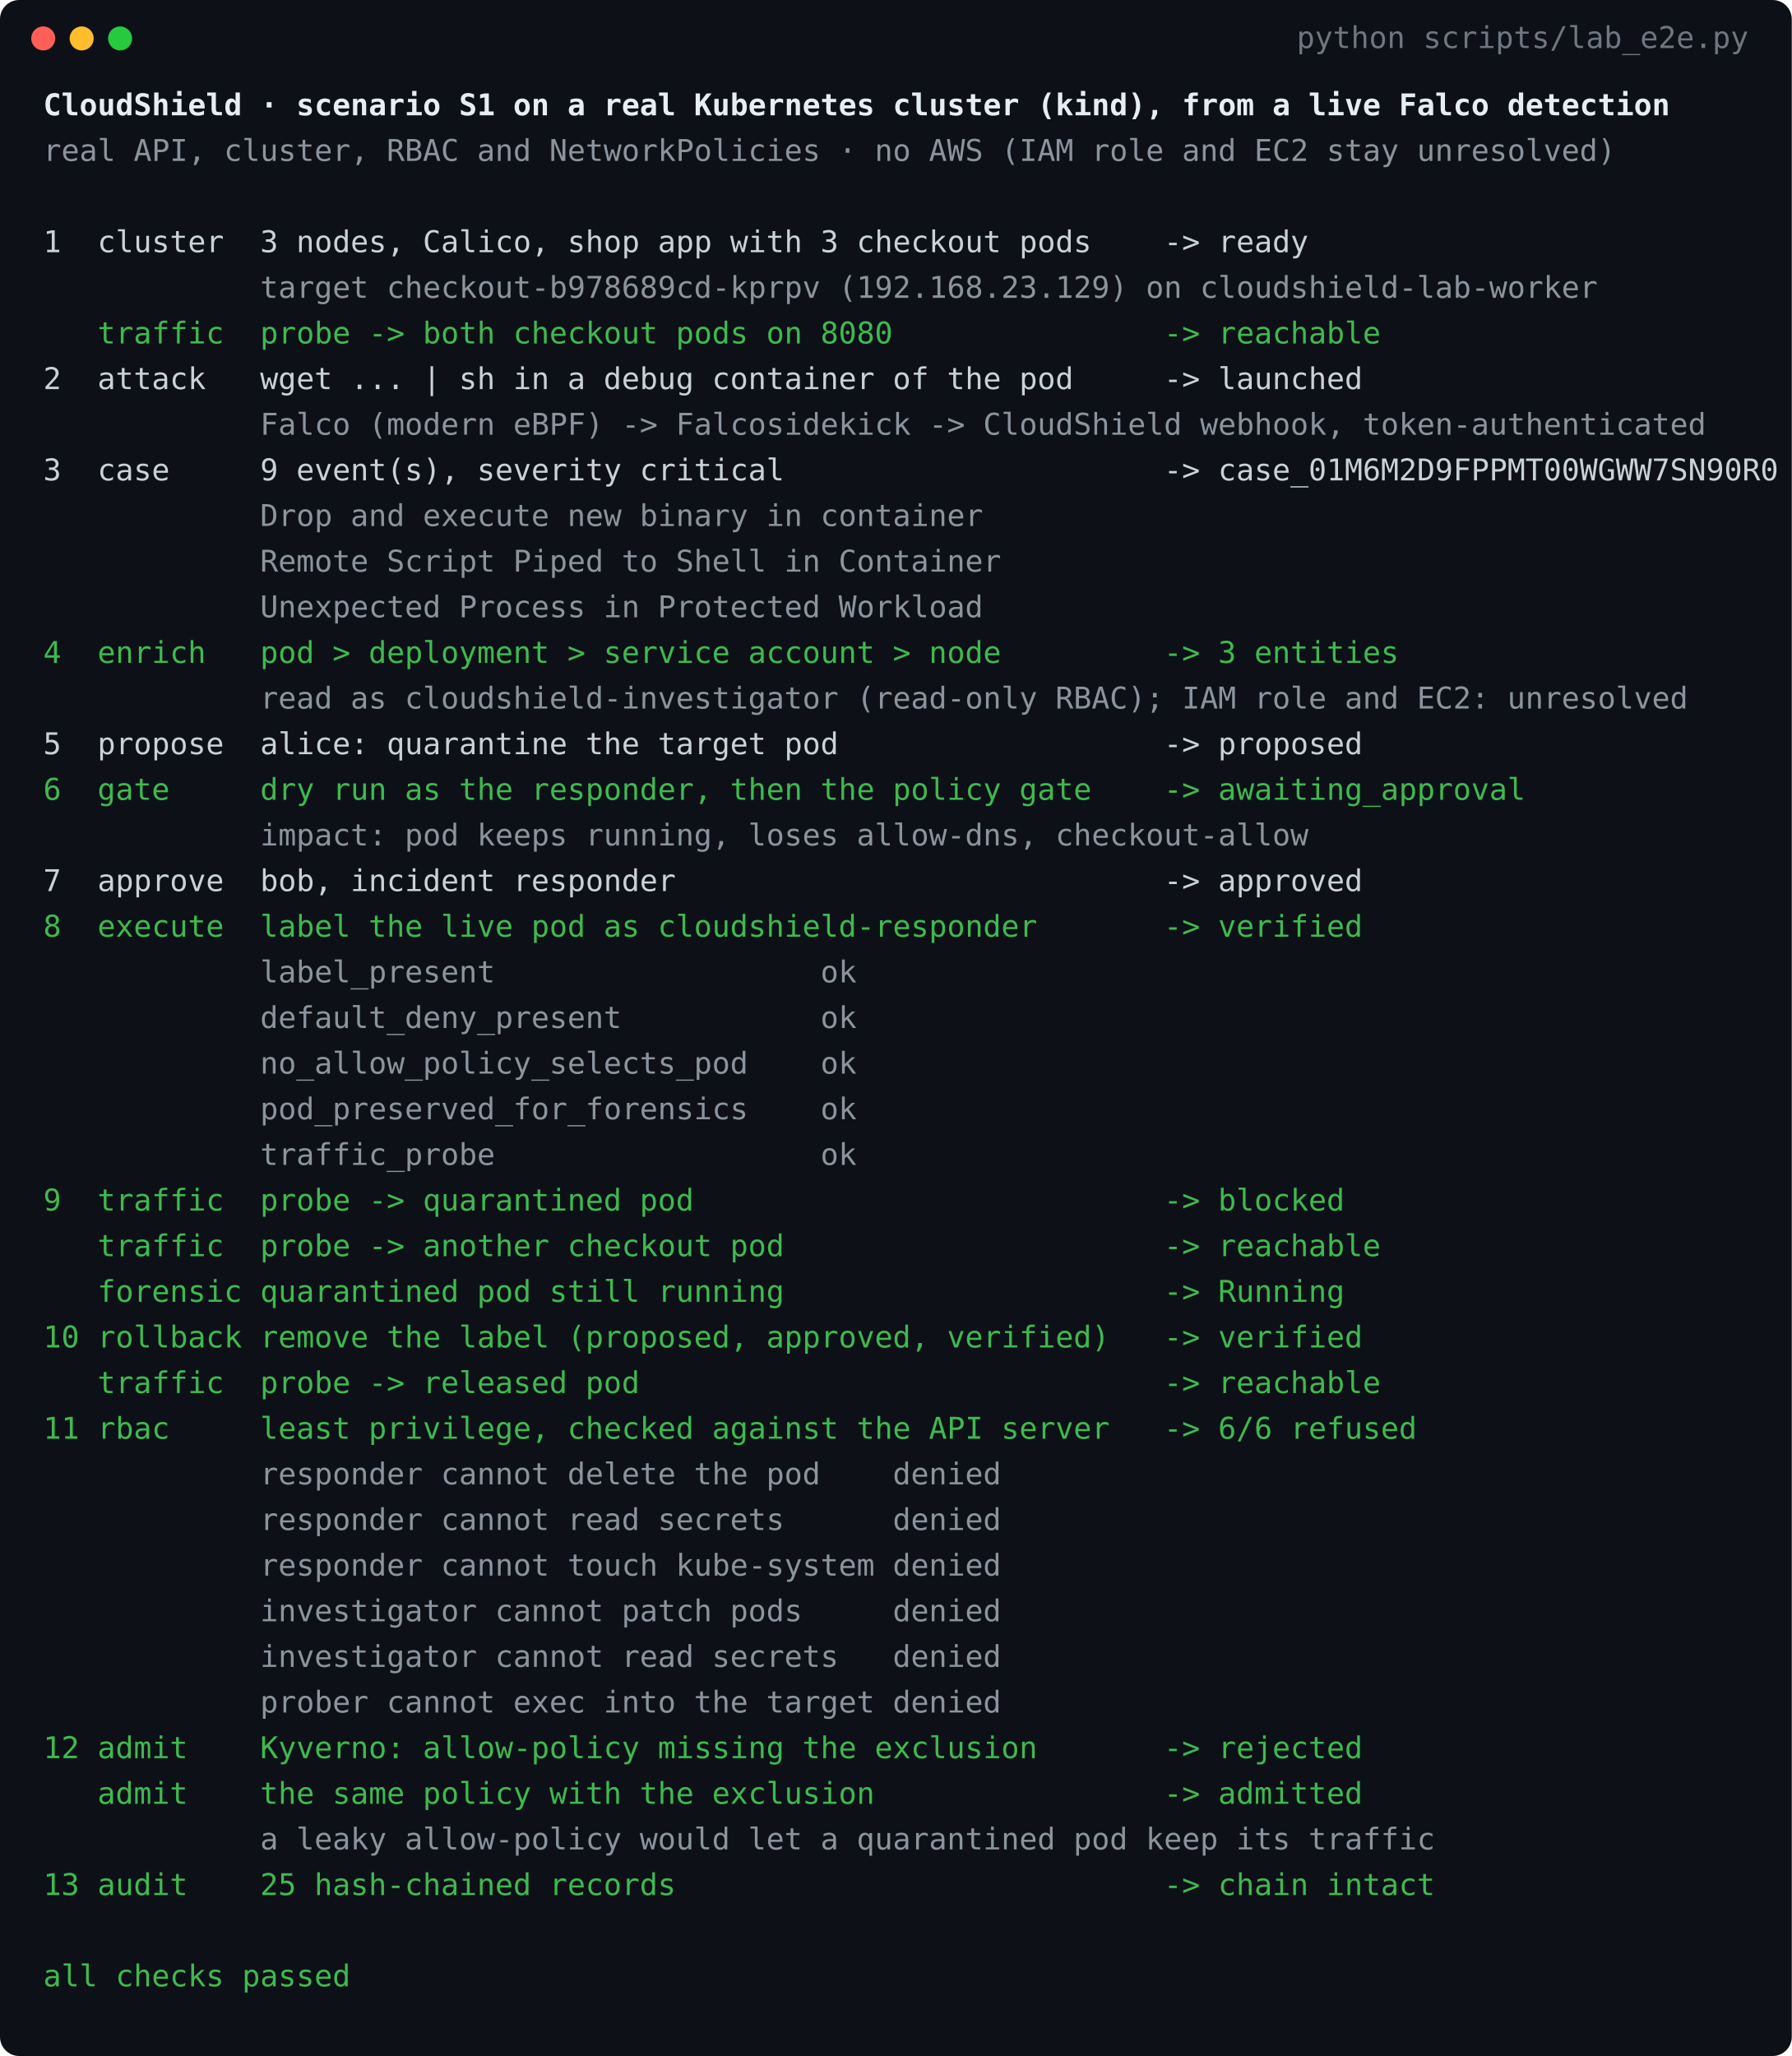
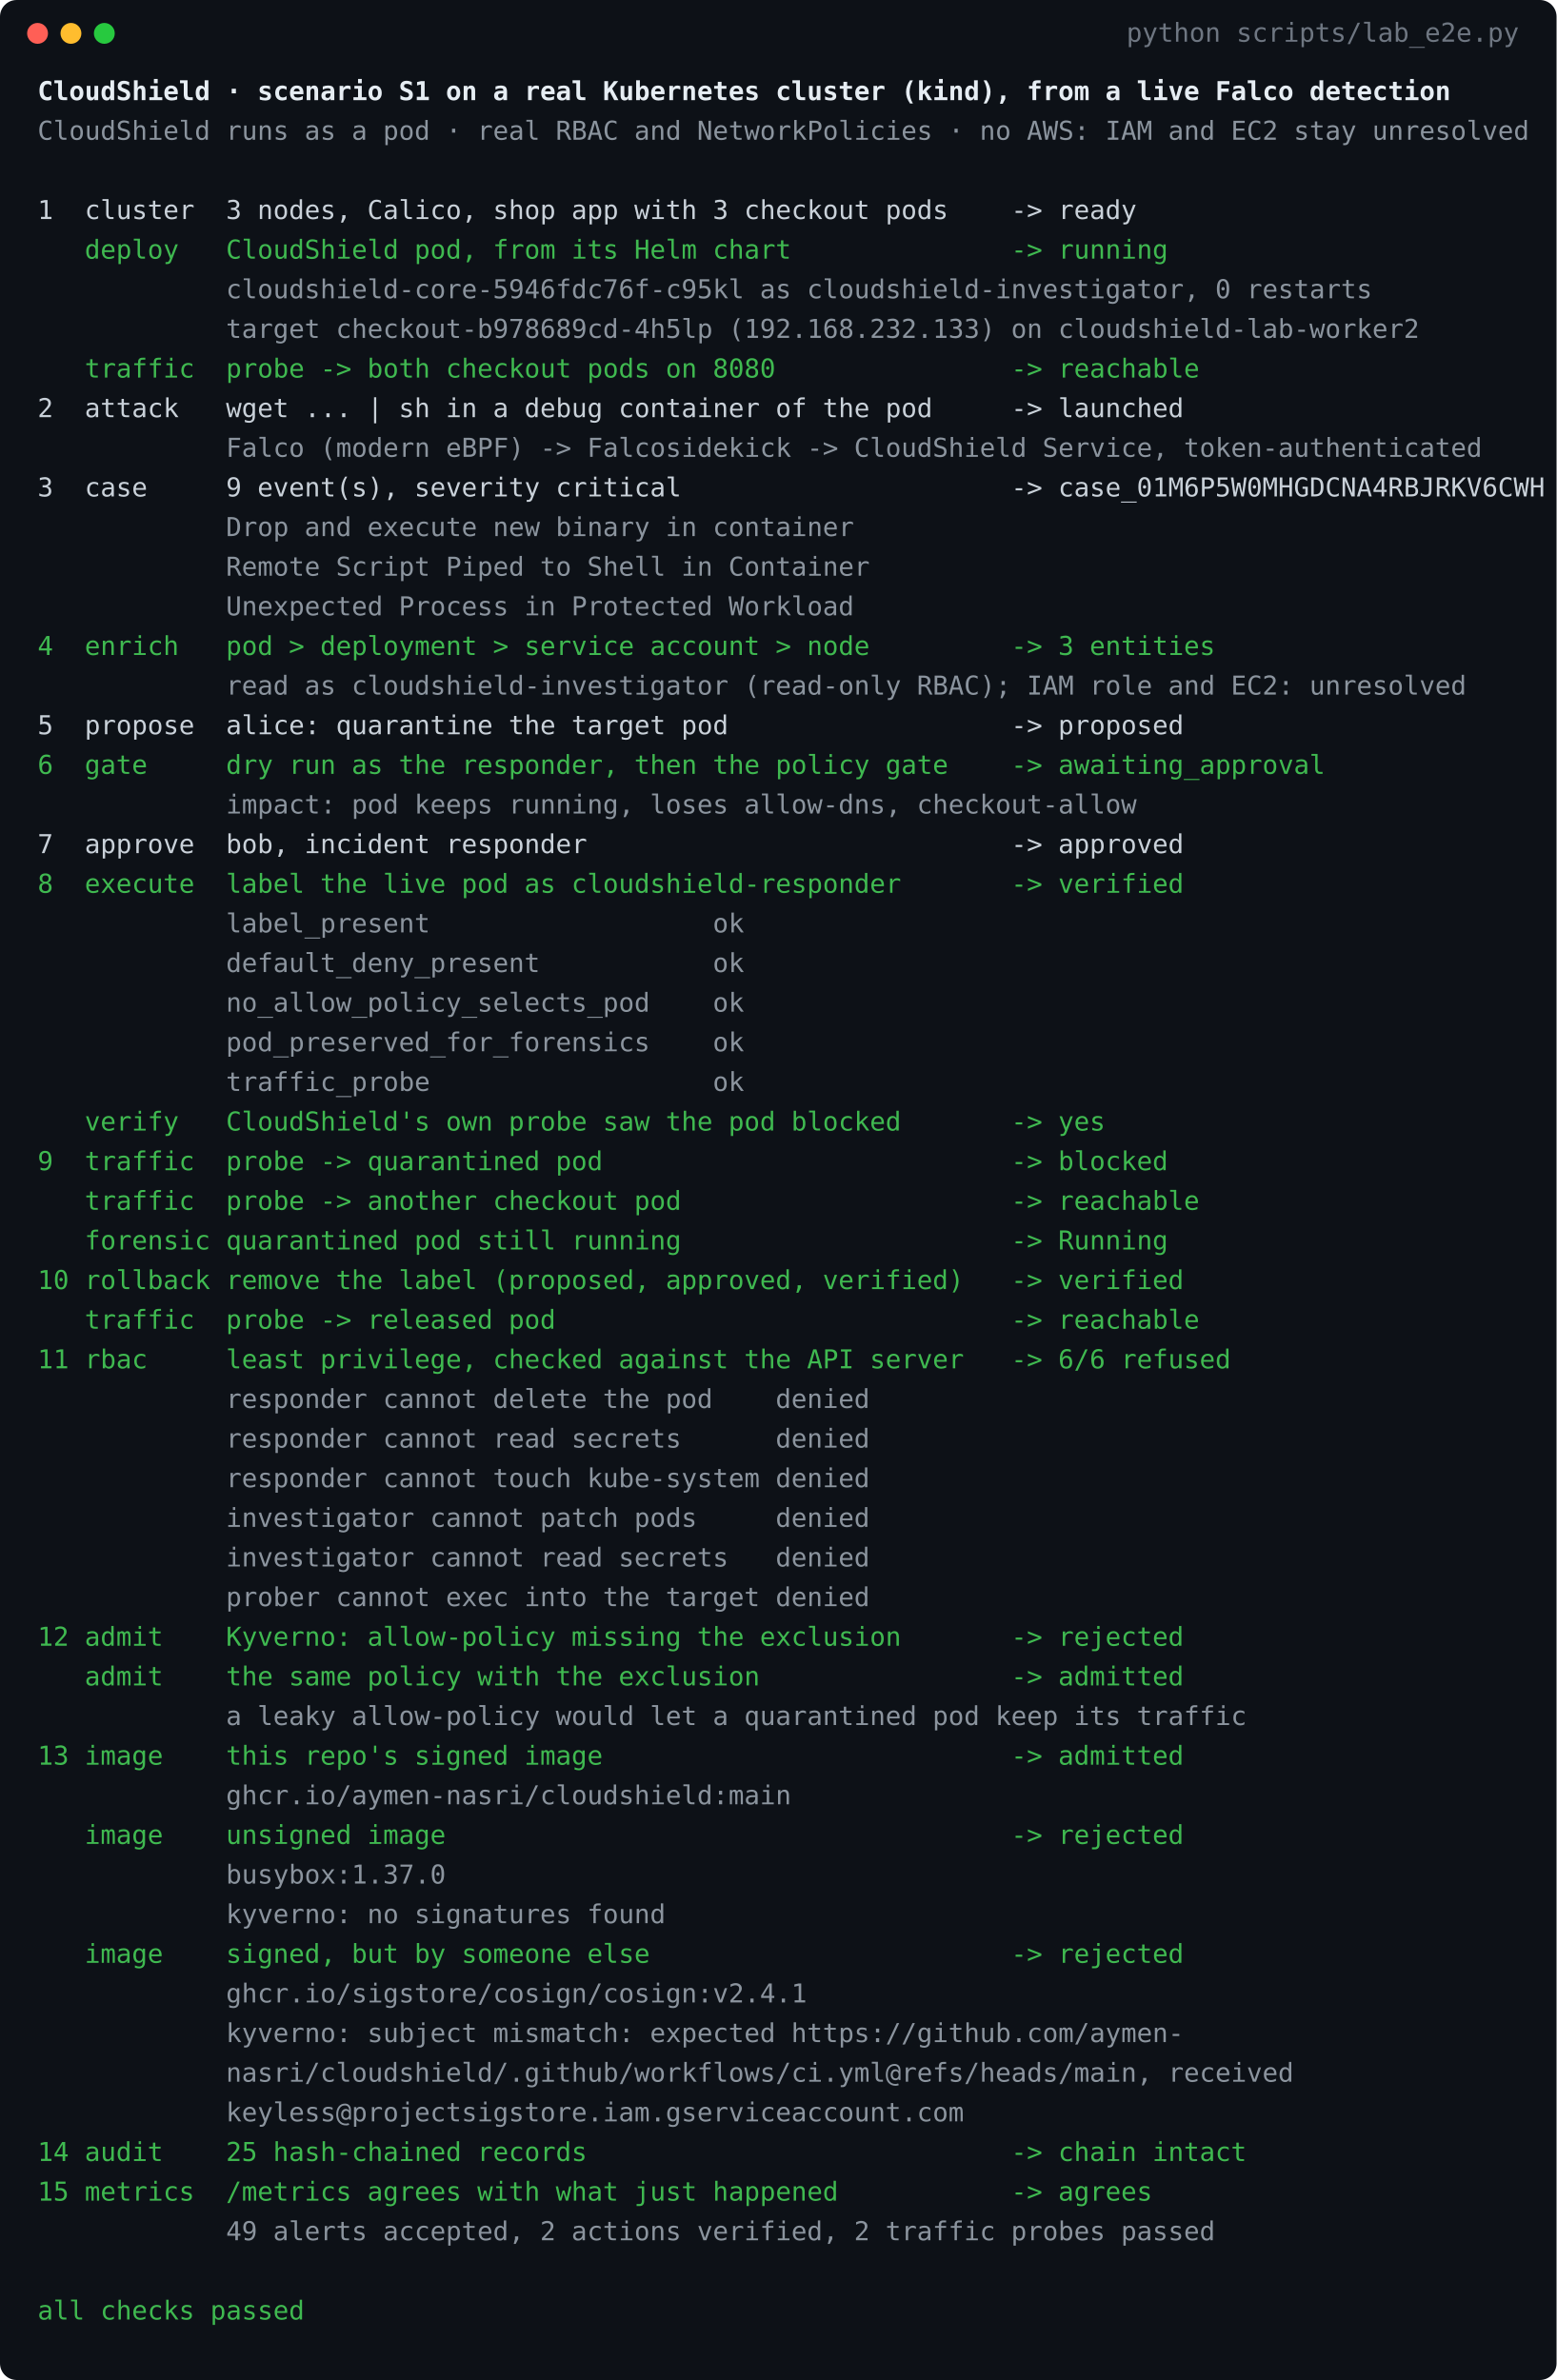
- <svg xmlns="http://www.w3.org/2000/svg" width="746" height="856" viewBox="0 0 746 856" font-family="ui-monospace,SFMono-Regular,Menlo,Consolas,monospace" font-size="12.5">
-   <rect width="746" height="856" rx="8" fill="#0d1117" />
+ <svg xmlns="http://www.w3.org/2000/svg" width="746" height="1141" viewBox="0 0 746 1141" font-family="ui-monospace,SFMono-Regular,Menlo,Consolas,monospace" font-size="12.5">
+   <rect width="746" height="1141" rx="8" fill="#0d1117" />
  <circle cx="18" cy="16" r="5" fill="#ff5f56" />
  <circle cx="34" cy="16" r="5" fill="#ffbd2e" />
  <circle cx="50" cy="16" r="5" fill="#27c93f" />
  <text x="728" y="20" fill="#6e7681" text-anchor="end">python scripts/lab_e2e.py</text>
  <text x="18" y="48" fill="#e6edf3" font-weight="bold" xml:space="preserve">CloudShield · scenario S1 on a real Kubernetes cluster (kind), from a live Falco detection</text>
-   <text x="18" y="67" fill="#8b949e" xml:space="preserve">real API, cluster, RBAC and NetworkPolicies · no AWS (IAM role and EC2 stay unresolved)</text>
+   <text x="18" y="67" fill="#8b949e" xml:space="preserve">CloudShield runs as a pod · real RBAC and NetworkPolicies · no AWS: IAM and EC2 stay unresolved</text>
  <text x="18" y="86" fill="#c9d1d9" xml:space="preserve" />
  <text x="18" y="105" fill="#c9d1d9" xml:space="preserve">1  cluster  3 nodes, Calico, shop app with 3 checkout pods    -&gt; ready</text>
-   <text x="18" y="124" fill="#8b949e" xml:space="preserve">            target checkout-b978689cd-kprpv (192.168.23.129) on cloudshield-lab-worker</text>
-   <text x="18" y="143" fill="#3fb950" xml:space="preserve">   traffic  probe -&gt; both checkout pods on 8080               -&gt; reachable</text>
-   <text x="18" y="162" fill="#c9d1d9" xml:space="preserve">2  attack   wget ... | sh in a debug container of the pod     -&gt; launched</text>
-   <text x="18" y="181" fill="#8b949e" xml:space="preserve">            Falco (modern eBPF) -&gt; Falcosidekick -&gt; CloudShield webhook, token-authenticated</text>
-   <text x="18" y="200" fill="#c9d1d9" xml:space="preserve">3  case     9 event(s), severity critical                     -&gt; case_01M6M2D9FPPMT00WGWW7SN90R0</text>
-   <text x="18" y="219" fill="#8b949e" xml:space="preserve">            Drop and execute new binary in container</text>
-   <text x="18" y="238" fill="#8b949e" xml:space="preserve">            Remote Script Piped to Shell in Container</text>
-   <text x="18" y="257" fill="#8b949e" xml:space="preserve">            Unexpected Process in Protected Workload</text>
-   <text x="18" y="276" fill="#3fb950" xml:space="preserve">4  enrich   pod &gt; deployment &gt; service account &gt; node         -&gt; 3 entities</text>
-   <text x="18" y="295" fill="#8b949e" xml:space="preserve">            read as cloudshield-investigator (read-only RBAC); IAM role and EC2: unresolved</text>
-   <text x="18" y="314" fill="#c9d1d9" xml:space="preserve">5  propose  alice: quarantine the target pod                  -&gt; proposed</text>
-   <text x="18" y="333" fill="#3fb950" xml:space="preserve">6  gate     dry run as the responder, then the policy gate    -&gt; awaiting_approval</text>
-   <text x="18" y="352" fill="#8b949e" xml:space="preserve">            impact: pod keeps running, loses allow-dns, checkout-allow</text>
-   <text x="18" y="371" fill="#c9d1d9" xml:space="preserve">7  approve  bob, incident responder                           -&gt; approved</text>
-   <text x="18" y="390" fill="#3fb950" xml:space="preserve">8  execute  label the live pod as cloudshield-responder       -&gt; verified</text>
-   <text x="18" y="409" fill="#8b949e" xml:space="preserve">            label_present                  ok</text>
-   <text x="18" y="428" fill="#8b949e" xml:space="preserve">            default_deny_present           ok</text>
-   <text x="18" y="447" fill="#8b949e" xml:space="preserve">            no_allow_policy_selects_pod    ok</text>
-   <text x="18" y="466" fill="#8b949e" xml:space="preserve">            pod_preserved_for_forensics    ok</text>
-   <text x="18" y="485" fill="#8b949e" xml:space="preserve">            traffic_probe                  ok</text>
-   <text x="18" y="504" fill="#3fb950" xml:space="preserve">9  traffic  probe -&gt; quarantined pod                          -&gt; blocked</text>
-   <text x="18" y="523" fill="#3fb950" xml:space="preserve">   traffic  probe -&gt; another checkout pod                     -&gt; reachable</text>
-   <text x="18" y="542" fill="#3fb950" xml:space="preserve">   forensic quarantined pod still running                     -&gt; Running</text>
-   <text x="18" y="561" fill="#3fb950" xml:space="preserve">10 rollback remove the label (proposed, approved, verified)   -&gt; verified</text>
-   <text x="18" y="580" fill="#3fb950" xml:space="preserve">   traffic  probe -&gt; released pod                             -&gt; reachable</text>
-   <text x="18" y="599" fill="#3fb950" xml:space="preserve">11 rbac     least privilege, checked against the API server   -&gt; 6/6 refused</text>
-   <text x="18" y="618" fill="#8b949e" xml:space="preserve">            responder cannot delete the pod    denied</text>
-   <text x="18" y="637" fill="#8b949e" xml:space="preserve">            responder cannot read secrets      denied</text>
-   <text x="18" y="656" fill="#8b949e" xml:space="preserve">            responder cannot touch kube-system denied</text>
-   <text x="18" y="675" fill="#8b949e" xml:space="preserve">            investigator cannot patch pods     denied</text>
-   <text x="18" y="694" fill="#8b949e" xml:space="preserve">            investigator cannot read secrets   denied</text>
-   <text x="18" y="713" fill="#8b949e" xml:space="preserve">            prober cannot exec into the target denied</text>
-   <text x="18" y="732" fill="#3fb950" xml:space="preserve">12 admit    Kyverno: allow-policy missing the exclusion       -&gt; rejected</text>
-   <text x="18" y="751" fill="#3fb950" xml:space="preserve">   admit    the same policy with the exclusion                -&gt; admitted</text>
-   <text x="18" y="770" fill="#8b949e" xml:space="preserve">            a leaky allow-policy would let a quarantined pod keep its traffic</text>
-   <text x="18" y="789" fill="#3fb950" xml:space="preserve">13 audit    25 hash-chained records                           -&gt; chain intact</text>
-   <text x="18" y="808" fill="#c9d1d9" xml:space="preserve" />
-   <text x="18" y="827" fill="#3fb950" xml:space="preserve">all checks passed</text>
+   <text x="18" y="124" fill="#3fb950" xml:space="preserve">   deploy   CloudShield pod, from its Helm chart              -&gt; running</text>
+   <text x="18" y="143" fill="#8b949e" xml:space="preserve">            cloudshield-core-5946fdc76f-c95kl as cloudshield-investigator, 0 restarts</text>
+   <text x="18" y="162" fill="#8b949e" xml:space="preserve">            target checkout-b978689cd-4h5lp (192.168.232.133) on cloudshield-lab-worker2</text>
+   <text x="18" y="181" fill="#3fb950" xml:space="preserve">   traffic  probe -&gt; both checkout pods on 8080               -&gt; reachable</text>
+   <text x="18" y="200" fill="#c9d1d9" xml:space="preserve">2  attack   wget ... | sh in a debug container of the pod     -&gt; launched</text>
+   <text x="18" y="219" fill="#8b949e" xml:space="preserve">            Falco (modern eBPF) -&gt; Falcosidekick -&gt; CloudShield Service, token-authenticated</text>
+   <text x="18" y="238" fill="#c9d1d9" xml:space="preserve">3  case     9 event(s), severity critical                     -&gt; case_01M6P5W0MHGDCNA4RBJRKV6CWH</text>
+   <text x="18" y="257" fill="#8b949e" xml:space="preserve">            Drop and execute new binary in container</text>
+   <text x="18" y="276" fill="#8b949e" xml:space="preserve">            Remote Script Piped to Shell in Container</text>
+   <text x="18" y="295" fill="#8b949e" xml:space="preserve">            Unexpected Process in Protected Workload</text>
+   <text x="18" y="314" fill="#3fb950" xml:space="preserve">4  enrich   pod &gt; deployment &gt; service account &gt; node         -&gt; 3 entities</text>
+   <text x="18" y="333" fill="#8b949e" xml:space="preserve">            read as cloudshield-investigator (read-only RBAC); IAM role and EC2: unresolved</text>
+   <text x="18" y="352" fill="#c9d1d9" xml:space="preserve">5  propose  alice: quarantine the target pod                  -&gt; proposed</text>
+   <text x="18" y="371" fill="#3fb950" xml:space="preserve">6  gate     dry run as the responder, then the policy gate    -&gt; awaiting_approval</text>
+   <text x="18" y="390" fill="#8b949e" xml:space="preserve">            impact: pod keeps running, loses allow-dns, checkout-allow</text>
+   <text x="18" y="409" fill="#c9d1d9" xml:space="preserve">7  approve  bob, incident responder                           -&gt; approved</text>
+   <text x="18" y="428" fill="#3fb950" xml:space="preserve">8  execute  label the live pod as cloudshield-responder       -&gt; verified</text>
+   <text x="18" y="447" fill="#8b949e" xml:space="preserve">            label_present                  ok</text>
+   <text x="18" y="466" fill="#8b949e" xml:space="preserve">            default_deny_present           ok</text>
+   <text x="18" y="485" fill="#8b949e" xml:space="preserve">            no_allow_policy_selects_pod    ok</text>
+   <text x="18" y="504" fill="#8b949e" xml:space="preserve">            pod_preserved_for_forensics    ok</text>
+   <text x="18" y="523" fill="#8b949e" xml:space="preserve">            traffic_probe                  ok</text>
+   <text x="18" y="542" fill="#3fb950" xml:space="preserve">   verify   CloudShield's own probe saw the pod blocked       -&gt; yes</text>
+   <text x="18" y="561" fill="#3fb950" xml:space="preserve">9  traffic  probe -&gt; quarantined pod                          -&gt; blocked</text>
+   <text x="18" y="580" fill="#3fb950" xml:space="preserve">   traffic  probe -&gt; another checkout pod                     -&gt; reachable</text>
+   <text x="18" y="599" fill="#3fb950" xml:space="preserve">   forensic quarantined pod still running                     -&gt; Running</text>
+   <text x="18" y="618" fill="#3fb950" xml:space="preserve">10 rollback remove the label (proposed, approved, verified)   -&gt; verified</text>
+   <text x="18" y="637" fill="#3fb950" xml:space="preserve">   traffic  probe -&gt; released pod                             -&gt; reachable</text>
+   <text x="18" y="656" fill="#3fb950" xml:space="preserve">11 rbac     least privilege, checked against the API server   -&gt; 6/6 refused</text>
+   <text x="18" y="675" fill="#8b949e" xml:space="preserve">            responder cannot delete the pod    denied</text>
+   <text x="18" y="694" fill="#8b949e" xml:space="preserve">            responder cannot read secrets      denied</text>
+   <text x="18" y="713" fill="#8b949e" xml:space="preserve">            responder cannot touch kube-system denied</text>
+   <text x="18" y="732" fill="#8b949e" xml:space="preserve">            investigator cannot patch pods     denied</text>
+   <text x="18" y="751" fill="#8b949e" xml:space="preserve">            investigator cannot read secrets   denied</text>
+   <text x="18" y="770" fill="#8b949e" xml:space="preserve">            prober cannot exec into the target denied</text>
+   <text x="18" y="789" fill="#3fb950" xml:space="preserve">12 admit    Kyverno: allow-policy missing the exclusion       -&gt; rejected</text>
+   <text x="18" y="808" fill="#3fb950" xml:space="preserve">   admit    the same policy with the exclusion                -&gt; admitted</text>
+   <text x="18" y="827" fill="#8b949e" xml:space="preserve">            a leaky allow-policy would let a quarantined pod keep its traffic</text>
+   <text x="18" y="846" fill="#3fb950" xml:space="preserve">13 image    this repo's signed image                          -&gt; admitted</text>
+   <text x="18" y="865" fill="#8b949e" xml:space="preserve">            ghcr.io/aymen-nasri/cloudshield:main</text>
+   <text x="18" y="884" fill="#3fb950" xml:space="preserve">   image    unsigned image                                    -&gt; rejected</text>
+   <text x="18" y="903" fill="#8b949e" xml:space="preserve">            busybox:1.37.0</text>
+   <text x="18" y="922" fill="#8b949e" xml:space="preserve">            kyverno: no signatures found</text>
+   <text x="18" y="941" fill="#3fb950" xml:space="preserve">   image    signed, but by someone else                       -&gt; rejected</text>
+   <text x="18" y="960" fill="#8b949e" xml:space="preserve">            ghcr.io/sigstore/cosign/cosign:v2.4.1</text>
+   <text x="18" y="979" fill="#8b949e" xml:space="preserve">            kyverno: subject mismatch: expected https://github.com/aymen-</text>
+   <text x="18" y="998" fill="#8b949e" xml:space="preserve">            nasri/cloudshield/.github/workflows/ci.yml@refs/heads/main, received</text>
+   <text x="18" y="1017" fill="#8b949e" xml:space="preserve">            keyless@projectsigstore.iam.gserviceaccount.com</text>
+   <text x="18" y="1036" fill="#3fb950" xml:space="preserve">14 audit    25 hash-chained records                           -&gt; chain intact</text>
+   <text x="18" y="1055" fill="#3fb950" xml:space="preserve">15 metrics  /metrics agrees with what just happened           -&gt; agrees</text>
+   <text x="18" y="1074" fill="#8b949e" xml:space="preserve">            49 alerts accepted, 2 actions verified, 2 traffic probes passed</text>
+   <text x="18" y="1093" fill="#c9d1d9" xml:space="preserve" />
+   <text x="18" y="1112" fill="#3fb950" xml:space="preserve">all checks passed</text>
</svg>
